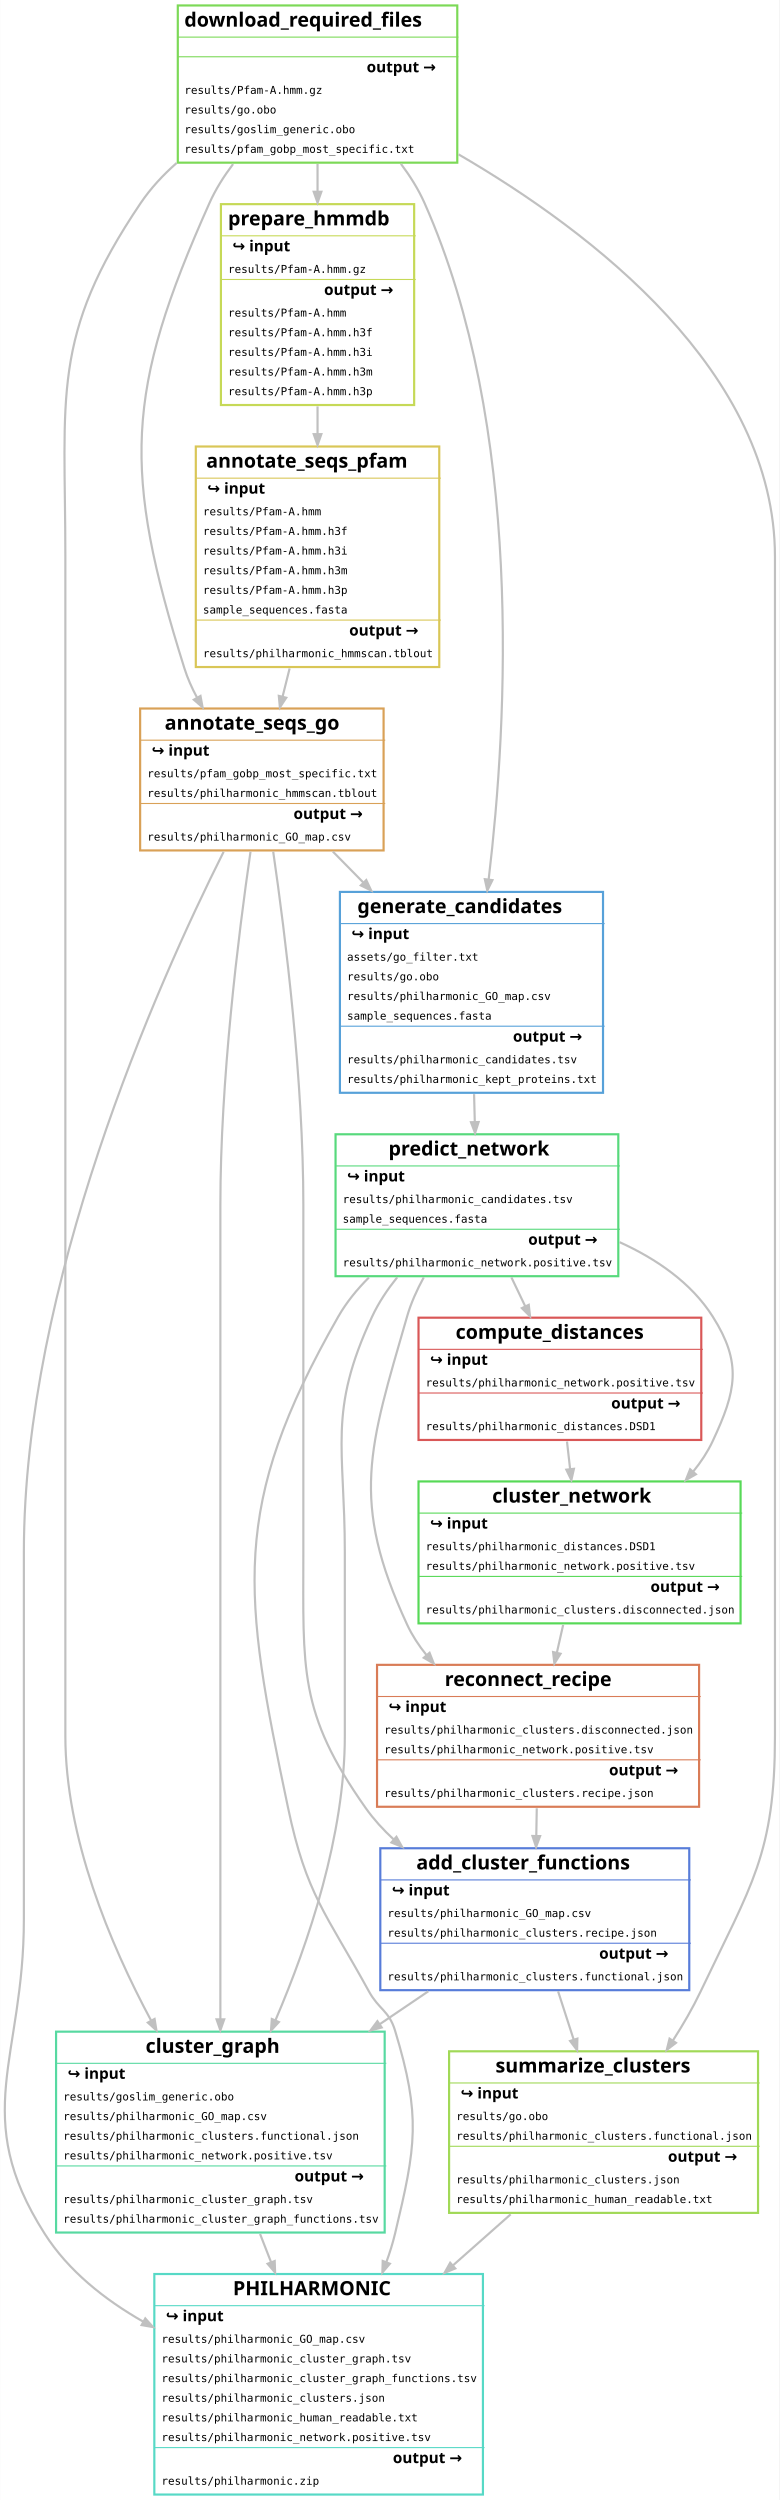
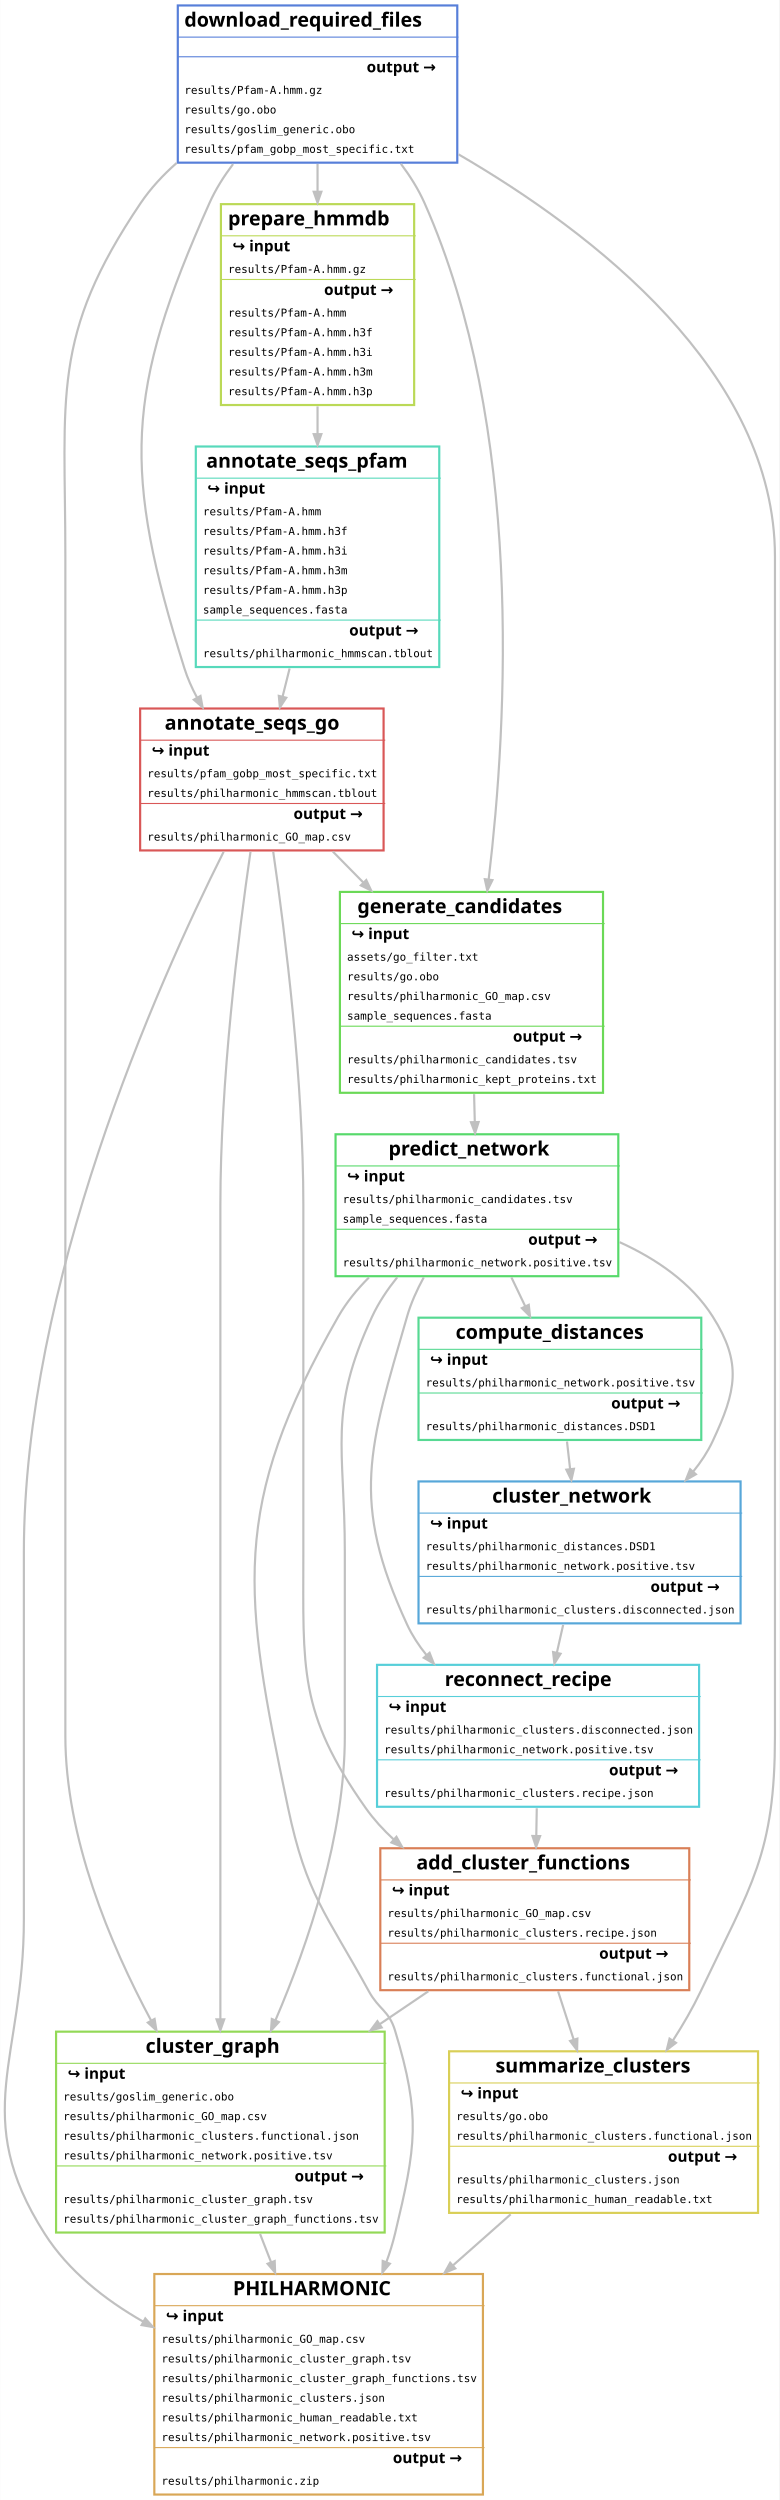
<svg xmlns="http://www.w3.org/2000/svg" width="714pt" height="2290pt" viewBox="0.00 0.00 713.73 2290.00">
  <g id="graph0" class="graph" transform="scale(1 1) rotate(0) translate(4 2286)">
    <polygon fill="#ffffff" stroke="transparent" points="-4,4 -4,-2286 709.73,-2286 709.73,4 -4,4" />
    <g id="node1" class="node">
      <text text-anchor="start" x="209.23" y="-183.6" font-family="sans" font-weight="bold" font-size="18.00" fill="#000000">PHILHARMONIC</text>
      <text text-anchor="start" x="143.73" y="-159.8" font-family="sans" font-size="10.00" fill="#000000"> </text>
      <text text-anchor="start" x="147.73" y="-159.8" font-family="sans" font-weight="bold" font-size="14.00" fill="#000000">↪ input</text>
      <text text-anchor="start" x="208.73" y="-159.8" font-family="sans" font-size="10.00" fill="#000000"> </text>
      <text text-anchor="start" x="143.73" y="-140" font-family="monospace" font-size="10.00" fill="#000000">results/philharmonic_GO_map.csv</text>
      <text text-anchor="start" x="143.73" y="-122" font-family="monospace" font-size="10.00" fill="#000000">results/philharmonic_cluster_graph.tsv</text>
      <text text-anchor="start" x="143.73" y="-104" font-family="monospace" font-size="10.00" fill="#000000">results/philharmonic_cluster_graph_functions.tsv</text>
      <text text-anchor="start" x="143.73" y="-86" font-family="monospace" font-size="10.00" fill="#000000">results/philharmonic_clusters.json</text>
      <text text-anchor="start" x="143.73" y="-68" font-family="monospace" font-size="10.00" fill="#000000">results/philharmonic_human_readable.txt</text>
      <text text-anchor="start" x="143.73" y="-50" font-family="monospace" font-size="10.00" fill="#000000">results/philharmonic_network.positive.tsv</text>
      <text text-anchor="start" x="351.729" y="-29.8" font-family="sans" font-size="10.00" fill="#000000"> </text>
      <text text-anchor="start" x="355.729" y="-29.8" font-family="sans" font-weight="bold" font-size="14.00" fill="#000000">output →</text>
      <text text-anchor="start" x="428.729" y="-29.8" font-family="sans" font-size="10.00" fill="#000000"> </text>
      <text text-anchor="start" x="143.73" y="-10" font-family="monospace" font-size="10.00" fill="#000000">results/philharmonic.zip</text>
-       <polygon fill="#57d9c6" stroke="#57d9c6" points="137.73,-174 137.73,-174 439.729,-174 439.729,-174 137.73,-174" />
-       <polygon fill="#57d9c6" stroke="#57d9c6" points="137.73,-44 137.73,-44 439.729,-44 439.729,-44 137.73,-44" />
-       <polygon fill="none" stroke="#57d9c6" stroke-width="2" points="137.23,-1 137.23,-203 438.229,-203 438.229,-1 137.23,-1" />
+       <polygon fill="#d9a757" stroke="#d9a757" points="137.73,-174 137.73,-174 439.729,-174 439.729,-174 137.73,-174" />
+       <polygon fill="#d9a757" stroke="#d9a757" points="137.73,-44 137.73,-44 439.729,-44 439.729,-44 137.73,-44" />
+       <polygon fill="none" stroke="#d9a757" stroke-width="2" points="137.23,-1 137.23,-203 438.229,-203 438.229,-1 137.23,-1" />
    </g>
    <g id="node2" class="node">
      <text text-anchor="start" x="351.729" y="-1227.6" font-family="sans" font-weight="bold" font-size="18.00" fill="#000000">predict_network</text>
      <text text-anchor="start" x="309.729" y="-1203.8" font-family="sans" font-size="10.00" fill="#000000"> </text>
      <text text-anchor="start" x="313.729" y="-1203.8" font-family="sans" font-weight="bold" font-size="14.00" fill="#000000">↪ input</text>
      <text text-anchor="start" x="374.729" y="-1203.8" font-family="sans" font-size="10.00" fill="#000000"> </text>
      <text text-anchor="start" x="309.729" y="-1184" font-family="monospace" font-size="10.00" fill="#000000">results/philharmonic_candidates.tsv</text>
      <text text-anchor="start" x="309.729" y="-1166" font-family="monospace" font-size="10.00" fill="#000000">sample_sequences.fasta</text>
      <text text-anchor="start" x="475.729" y="-1145.8" font-family="sans" font-size="10.00" fill="#000000"> </text>
      <text text-anchor="start" x="479.729" y="-1145.8" font-family="sans" font-weight="bold" font-size="14.00" fill="#000000">output →</text>
      <text text-anchor="start" x="552.73" y="-1145.8" font-family="sans" font-size="10.00" fill="#000000"> </text>
      <text text-anchor="start" x="309.729" y="-1126" font-family="monospace" font-size="10.00" fill="#000000">results/philharmonic_network.positive.tsv</text>
-       <polygon fill="#57d97c" stroke="#57d97c" points="303.729,-1218 303.729,-1218 563.73,-1218 563.73,-1218 303.729,-1218" />
-       <polygon fill="#57d97c" stroke="#57d97c" points="303.729,-1160 303.729,-1160 563.73,-1160 563.73,-1160 303.729,-1160" />
-       <polygon fill="none" stroke="#57d97c" stroke-width="2" points="303.229,-1117 303.229,-1247 562.23,-1247 562.23,-1117 303.229,-1117" />
+       <polygon fill="#57d96b" stroke="#57d96b" points="303.729,-1218 303.729,-1218 563.73,-1218 563.73,-1218 303.729,-1218" />
+       <polygon fill="#57d96b" stroke="#57d96b" points="303.729,-1160 303.729,-1160 563.73,-1160 563.73,-1160 303.729,-1160" />
+       <polygon fill="none" stroke="#57d96b" stroke-width="2" points="303.229,-1117 303.229,-1247 562.23,-1247 562.23,-1117 303.229,-1117" />
    </g>
    <g id="edge3" class="edge">
      <path fill="none" stroke="#c0c0c0" stroke-width="2" d="M333.827,-1115.857C322.961,-1105.013 313.163,-1093.015 305.729,-1080 206.028,-905.422 218.321,-826.732 259.729,-630 276.534,-550.16 294.51,-533.544 333.729,-462 342.973,-445.138 352.157,-444.404 357.729,-426 381.685,-346.88 376.955,-320.4 357.729,-240 355.642,-231.27 352.907,-222.467 349.729,-213.761" />
      <polygon fill="#c0c0c0" stroke="#c0c0c0" stroke-width="2" points="352.97,-212.437 346.116,-204.358 346.435,-214.948 352.97,-212.437" />
    </g>
    <g id="node10" class="node">
      <text text-anchor="start" x="403.229" y="-741.6" font-family="sans" font-weight="bold" font-size="18.00" fill="#000000">reconnect_recipe</text>
      <text text-anchor="start" x="347.729" y="-717.8" font-family="sans" font-size="10.00" fill="#000000"> </text>
      <text text-anchor="start" x="351.729" y="-717.8" font-family="sans" font-weight="bold" font-size="14.00" fill="#000000">↪ input</text>
      <text text-anchor="start" x="412.729" y="-717.8" font-family="sans" font-size="10.00" fill="#000000"> </text>
      <text text-anchor="start" x="347.729" y="-698" font-family="monospace" font-size="10.00" fill="#000000">results/philharmonic_clusters.disconnected.json</text>
      <text text-anchor="start" x="347.729" y="-680" font-family="monospace" font-size="10.00" fill="#000000">results/philharmonic_network.positive.tsv</text>
      <text text-anchor="start" x="549.73" y="-659.8" font-family="sans" font-size="10.00" fill="#000000"> </text>
      <text text-anchor="start" x="553.73" y="-659.8" font-family="sans" font-weight="bold" font-size="14.00" fill="#000000">output →</text>
      <text text-anchor="start" x="626.73" y="-659.8" font-family="sans" font-size="10.00" fill="#000000"> </text>
      <text text-anchor="start" x="347.729" y="-640" font-family="monospace" font-size="10.00" fill="#000000">results/philharmonic_clusters.recipe.json</text>
-       <polygon fill="#d97c57" stroke="#d97c57" points="341.729,-732 341.729,-732 637.73,-732 637.73,-732 341.729,-732" />
-       <polygon fill="#d97c57" stroke="#d97c57" points="341.729,-674 341.729,-674 637.73,-674 637.73,-674 341.729,-674" />
-       <polygon fill="none" stroke="#d97c57" stroke-width="2" points="341.229,-631 341.229,-761 636.23,-761 636.23,-631 341.229,-631" />
+       <polygon fill="#57cfd9" stroke="#57cfd9" points="341.729,-732 341.729,-732 637.73,-732 637.73,-732 341.729,-732" />
+       <polygon fill="#57cfd9" stroke="#57cfd9" points="341.729,-674 341.729,-674 637.73,-674 637.73,-674 341.729,-674" />
+       <polygon fill="none" stroke="#57cfd9" stroke-width="2" points="341.229,-631 341.229,-761 636.23,-761 636.23,-631 341.229,-631" />
    </g>
    <g id="edge17" class="edge">
      <path fill="none" stroke="#c0c0c0" stroke-width="2" d="M384.037,-1115.946C377.736,-1104.461 372.256,-1092.255 368.729,-1080 334.071,-959.554 316.123,-911.759 368.729,-798 373.343,-788.025 379.465,-778.667 386.51,-769.979" />
      <polygon fill="#c0c0c0" stroke="#c0c0c0" stroke-width="2" points="389.345,-772.051 393.222,-762.191 384.043,-767.481 389.345,-772.051" />
    </g>
    <g id="node11" class="node">
      <text text-anchor="start" x="446.729" y="-909.6" font-family="sans" font-weight="bold" font-size="18.00" fill="#000000">cluster_network</text>
      <text text-anchor="start" x="385.729" y="-885.8" font-family="sans" font-size="10.00" fill="#000000"> </text>
      <text text-anchor="start" x="389.729" y="-885.8" font-family="sans" font-weight="bold" font-size="14.00" fill="#000000">↪ input</text>
      <text text-anchor="start" x="450.729" y="-885.8" font-family="sans" font-size="10.00" fill="#000000"> </text>
      <text text-anchor="start" x="385.729" y="-866" font-family="monospace" font-size="10.00" fill="#000000">results/philharmonic_distances.DSD1</text>
      <text text-anchor="start" x="385.729" y="-848" font-family="monospace" font-size="10.00" fill="#000000">results/philharmonic_network.positive.tsv</text>
      <text text-anchor="start" x="587.73" y="-827.8" font-family="sans" font-size="10.00" fill="#000000"> </text>
      <text text-anchor="start" x="591.73" y="-827.8" font-family="sans" font-weight="bold" font-size="14.00" fill="#000000">output →</text>
      <text text-anchor="start" x="664.73" y="-827.8" font-family="sans" font-size="10.00" fill="#000000"> </text>
      <text text-anchor="start" x="385.729" y="-808" font-family="monospace" font-size="10.00" fill="#000000">results/philharmonic_clusters.disconnected.json</text>
-       <polygon fill="#57d957" stroke="#57d957" points="379.729,-900 379.729,-900 675.73,-900 675.73,-900 379.729,-900" />
-       <polygon fill="#57d957" stroke="#57d957" points="379.729,-842 379.729,-842 675.73,-842 675.73,-842 379.729,-842" />
-       <polygon fill="none" stroke="#57d957" stroke-width="2" points="379.229,-799 379.229,-929 674.23,-929 674.23,-799 379.229,-799" />
-     </g>
-     <g id="edge19" class="edge">
+       <polygon fill="#57a7d9" stroke="#57a7d9" points="379.729,-900 379.729,-900 675.73,-900 675.73,-900 379.729,-900" />
+       <polygon fill="#57a7d9" stroke="#57a7d9" points="379.729,-842 379.729,-842 675.73,-842 675.73,-842 379.729,-842" />
+       <polygon fill="none" stroke="#57a7d9" stroke-width="2" points="379.229,-799 379.229,-929 674.23,-929 674.23,-799 379.229,-799" />
+     </g>
+     <g id="edge18" class="edge">
      <path fill="none" stroke="#c0c0c0" stroke-width="2" d="M563.34,-1148.215C596.848,-1133.004 628.974,-1111.177 648.73,-1080 675.849,-1037.202 670.183,-1011.9 648.73,-966 644.076,-956.043 637.918,-946.715 630.838,-938.063" />
      <polygon fill="#c0c0c0" stroke="#c0c0c0" stroke-width="2" points="633.297,-935.556 624.093,-930.308 628.015,-940.15 633.297,-935.556" />
    </g>
    <g id="node12" class="node">
      <text text-anchor="start" x="413.229" y="-1059.6" font-family="sans" font-weight="bold" font-size="18.00" fill="#000000">compute_distances</text>
      <text text-anchor="start" x="385.729" y="-1035.8" font-family="sans" font-size="10.00" fill="#000000"> </text>
      <text text-anchor="start" x="389.729" y="-1035.8" font-family="sans" font-weight="bold" font-size="14.00" fill="#000000">↪ input</text>
      <text text-anchor="start" x="450.729" y="-1035.8" font-family="sans" font-size="10.00" fill="#000000"> </text>
      <text text-anchor="start" x="385.729" y="-1016" font-family="monospace" font-size="10.00" fill="#000000">results/philharmonic_network.positive.tsv</text>
      <text text-anchor="start" x="551.73" y="-995.8" font-family="sans" font-size="10.00" fill="#000000"> </text>
      <text text-anchor="start" x="555.73" y="-995.8" font-family="sans" font-weight="bold" font-size="14.00" fill="#000000">output →</text>
      <text text-anchor="start" x="628.73" y="-995.8" font-family="sans" font-size="10.00" fill="#000000"> </text>
      <text text-anchor="start" x="385.729" y="-976" font-family="monospace" font-size="10.00" fill="#000000">results/philharmonic_distances.DSD1</text>
-       <polygon fill="#d95757" stroke="#d95757" points="379.729,-1050 379.729,-1050 639.73,-1050 639.73,-1050 379.729,-1050" />
-       <polygon fill="#d95757" stroke="#d95757" points="379.729,-1010 379.729,-1010 639.73,-1010 639.73,-1010 379.729,-1010" />
-       <polygon fill="none" stroke="#d95757" stroke-width="2" points="379.229,-967 379.229,-1079 638.23,-1079 638.23,-967 379.229,-967" />
+       <polygon fill="#57d993" stroke="#57d993" points="379.729,-1050 379.729,-1050 639.73,-1050 639.73,-1050 379.729,-1050" />
+       <polygon fill="#57d993" stroke="#57d993" points="379.729,-1010 379.729,-1010 639.73,-1010 639.73,-1010 379.729,-1010" />
+       <polygon fill="none" stroke="#57d993" stroke-width="2" points="379.229,-967 379.229,-1079 638.23,-1079 638.23,-967 379.229,-967" />
    </g>
    <g id="edge20" class="edge">
      <path fill="none" stroke="#c0c0c0" stroke-width="2" d="M464.3,-1115.951C468.507,-1107.149 472.823,-1098.12 477.033,-1089.313" />
      <polygon fill="#c0c0c0" stroke="#c0c0c0" stroke-width="2" points="480.217,-1090.767 481.372,-1080.235 473.901,-1087.748 480.217,-1090.767" />
    </g>
    <g id="node13" class="node">
      <text text-anchor="start" x="129.23" y="-405.6" font-family="sans" font-weight="bold" font-size="18.00" fill="#000000">cluster_graph</text>
      <text text-anchor="start" x="53.73" y="-381.8" font-family="sans" font-size="10.00" fill="#000000"> </text>
      <text text-anchor="start" x="57.73" y="-381.8" font-family="sans" font-weight="bold" font-size="14.00" fill="#000000">↪ input</text>
      <text text-anchor="start" x="118.73" y="-381.8" font-family="sans" font-size="10.00" fill="#000000"> </text>
      <text text-anchor="start" x="53.73" y="-362" font-family="monospace" font-size="10.00" fill="#000000">results/goslim_generic.obo</text>
      <text text-anchor="start" x="53.73" y="-344" font-family="monospace" font-size="10.00" fill="#000000">results/philharmonic_GO_map.csv</text>
      <text text-anchor="start" x="53.73" y="-326" font-family="monospace" font-size="10.00" fill="#000000">results/philharmonic_clusters.functional.json</text>
      <text text-anchor="start" x="53.73" y="-308" font-family="monospace" font-size="10.00" fill="#000000">results/philharmonic_network.positive.tsv</text>
      <text text-anchor="start" x="261.729" y="-287.8" font-family="sans" font-size="10.00" fill="#000000"> </text>
      <text text-anchor="start" x="265.729" y="-287.8" font-family="sans" font-weight="bold" font-size="14.00" fill="#000000">output →</text>
      <text text-anchor="start" x="338.729" y="-287.8" font-family="sans" font-size="10.00" fill="#000000"> </text>
      <text text-anchor="start" x="53.73" y="-268" font-family="monospace" font-size="10.00" fill="#000000">results/philharmonic_cluster_graph.tsv</text>
      <text text-anchor="start" x="53.73" y="-250" font-family="monospace" font-size="10.00" fill="#000000">results/philharmonic_cluster_graph_functions.tsv</text>
-       <polygon fill="#57d9a1" stroke="#57d9a1" points="47.73,-396 47.73,-396 349.729,-396 349.729,-396 47.73,-396" />
-       <polygon fill="#57d9a1" stroke="#57d9a1" points="47.73,-302 47.73,-302 349.729,-302 349.729,-302 47.73,-302" />
-       <polygon fill="none" stroke="#57d9a1" stroke-width="2" points="47.23,-241 47.23,-425 348.229,-425 348.229,-241 47.23,-241" />
-     </g>
-     <g id="edge22" class="edge">
+       <polygon fill="#93d957" stroke="#93d957" points="47.73,-396 47.73,-396 349.729,-396 349.729,-396 47.73,-396" />
+       <polygon fill="#93d957" stroke="#93d957" points="47.73,-302 47.73,-302 349.729,-302 349.729,-302 47.73,-302" />
+       <polygon fill="none" stroke="#93d957" stroke-width="2" points="47.23,-241 47.23,-425 348.229,-425 348.229,-241 47.23,-241" />
+     </g>
+     <g id="edge23" class="edge">
      <path fill="none" stroke="#c0c0c0" stroke-width="2" d="M359.715,-1115.996C350.714,-1104.809 342.624,-1092.68 336.729,-1080 295.99,-992.366 311.729,-960.641 311.729,-864 311.729,-864 311.729,-864 311.729,-696 311.729,-604.967 278.692,-506.749 248.188,-435.462" />
      <polygon fill="#c0c0c0" stroke="#c0c0c0" stroke-width="2" points="251.286,-433.809 244.098,-426.026 244.864,-436.593 251.286,-433.809" />
    </g>
    <g id="node3" class="node">
      <text text-anchor="start" x="323.229" y="-1449.6" font-family="sans" font-weight="bold" font-size="18.00" fill="#000000">generate_candidates</text>
      <text text-anchor="start" x="313.729" y="-1425.8" font-family="sans" font-size="10.00" fill="#000000"> </text>
      <text text-anchor="start" x="317.729" y="-1425.8" font-family="sans" font-weight="bold" font-size="14.00" fill="#000000">↪ input</text>
      <text text-anchor="start" x="378.729" y="-1425.8" font-family="sans" font-size="10.00" fill="#000000"> </text>
      <text text-anchor="start" x="313.729" y="-1406" font-family="monospace" font-size="10.00" fill="#000000">assets/go_filter.txt</text>
      <text text-anchor="start" x="313.729" y="-1388" font-family="monospace" font-size="10.00" fill="#000000">results/go.obo</text>
      <text text-anchor="start" x="313.729" y="-1370" font-family="monospace" font-size="10.00" fill="#000000">results/philharmonic_GO_map.csv</text>
      <text text-anchor="start" x="313.729" y="-1352" font-family="monospace" font-size="10.00" fill="#000000">sample_sequences.fasta</text>
      <text text-anchor="start" x="461.729" y="-1331.8" font-family="sans" font-size="10.00" fill="#000000"> </text>
      <text text-anchor="start" x="465.729" y="-1331.8" font-family="sans" font-weight="bold" font-size="14.00" fill="#000000">output →</text>
      <text text-anchor="start" x="538.73" y="-1331.8" font-family="sans" font-size="10.00" fill="#000000"> </text>
      <text text-anchor="start" x="313.729" y="-1312" font-family="monospace" font-size="10.00" fill="#000000">results/philharmonic_candidates.tsv</text>
      <text text-anchor="start" x="313.729" y="-1294" font-family="monospace" font-size="10.00" fill="#000000">results/philharmonic_kept_proteins.txt</text>
-       <polygon fill="#57a1d9" stroke="#57a1d9" points="307.729,-1440 307.729,-1440 549.73,-1440 549.73,-1440 307.729,-1440" />
-       <polygon fill="#57a1d9" stroke="#57a1d9" points="307.729,-1346 307.729,-1346 549.73,-1346 549.73,-1346 307.729,-1346" />
-       <polygon fill="none" stroke="#57a1d9" stroke-width="2" points="307.229,-1285 307.229,-1469 548.23,-1469 548.23,-1285 307.229,-1285" />
+       <polygon fill="#6bd957" stroke="#6bd957" points="307.729,-1440 307.729,-1440 549.73,-1440 549.73,-1440 307.729,-1440" />
+       <polygon fill="#6bd957" stroke="#6bd957" points="307.729,-1346 307.729,-1346 549.73,-1346 549.73,-1346 307.729,-1346" />
+       <polygon fill="none" stroke="#6bd957" stroke-width="2" points="307.229,-1285 307.229,-1469 548.23,-1469 548.23,-1285 307.229,-1285" />
    </g>
    <g id="edge5" class="edge">
      <path fill="none" stroke="#c0c0c0" stroke-width="2" d="M430.12,-1283.783C430.339,-1275.221 430.56,-1266.614 430.775,-1258.228" />
      <polygon fill="#c0c0c0" stroke="#c0c0c0" stroke-width="2" points="434.276,-1258.212 431.034,-1248.126 427.279,-1258.033 434.276,-1258.212" />
    </g>
    <g id="node4" class="node">
      <text text-anchor="start" x="164.73" y="-2261.6" font-family="sans" font-weight="bold" font-size="18.00" fill="#000000">download_required_files</text>
      <text text-anchor="start" x="164.73" y="-2240" font-family="sans" font-size="10.00" fill="#000000">  </text>
      <text text-anchor="start" x="327.729" y="-2219.8" font-family="sans" font-size="10.00" fill="#000000"> </text>
      <text text-anchor="start" x="331.729" y="-2219.8" font-family="sans" font-weight="bold" font-size="14.00" fill="#000000">output →</text>
      <text text-anchor="start" x="404.729" y="-2219.8" font-family="sans" font-size="10.00" fill="#000000"> </text>
      <text text-anchor="start" x="164.73" y="-2200" font-family="monospace" font-size="10.00" fill="#000000">results/Pfam-A.hmm.gz</text>
      <text text-anchor="start" x="164.73" y="-2182" font-family="monospace" font-size="10.00" fill="#000000">results/go.obo</text>
      <text text-anchor="start" x="164.73" y="-2164" font-family="monospace" font-size="10.00" fill="#000000">results/goslim_generic.obo</text>
      <text text-anchor="start" x="164.73" y="-2146" font-family="monospace" font-size="10.00" fill="#000000">results/pfam_gobp_most_specific.txt</text>
-       <polygon fill="#7cd957" stroke="#7cd957" points="158.73,-2252 158.73,-2252 415.729,-2252 415.729,-2252 158.73,-2252" />
-       <polygon fill="#7cd957" stroke="#7cd957" points="158.73,-2234 158.73,-2234 415.729,-2234 415.729,-2234 158.73,-2234" />
-       <polygon fill="none" stroke="#7cd957" stroke-width="2" points="158.73,-2137 158.73,-2281 414.729,-2281 414.729,-2137 158.73,-2137" />
+       <polygon fill="#577fd9" stroke="#577fd9" points="158.73,-2252 158.73,-2252 415.729,-2252 415.729,-2252 158.73,-2252" />
+       <polygon fill="#577fd9" stroke="#577fd9" points="158.73,-2234 158.73,-2234 415.729,-2234 415.729,-2234 158.73,-2234" />
+       <polygon fill="none" stroke="#577fd9" stroke-width="2" points="158.73,-2137 158.73,-2281 414.729,-2281 414.729,-2137 158.73,-2137" />
    </g>
    <g id="edge6" class="edge">
      <path fill="none" stroke="#c0c0c0" stroke-width="2" d="M363.074,-2135.964C371.57,-2124.671 379.154,-2112.56 384.729,-2100 475.529,-1895.453 460.859,-1625.863 443.484,-1480.536" />
      <polygon fill="#c0c0c0" stroke="#c0c0c0" stroke-width="2" points="446.919,-1479.79 442.229,-1470.29 439.971,-1480.641 446.919,-1479.79" />
    </g>
    <g id="node5" class="node">
      <text text-anchor="start" x="146.73" y="-1617.6" font-family="sans" font-weight="bold" font-size="18.00" fill="#000000">annotate_seqs_go</text>
      <text text-anchor="start" x="130.73" y="-1593.8" font-family="sans" font-size="10.00" fill="#000000"> </text>
      <text text-anchor="start" x="134.73" y="-1593.8" font-family="sans" font-weight="bold" font-size="14.00" fill="#000000">↪ input</text>
      <text text-anchor="start" x="195.73" y="-1593.8" font-family="sans" font-size="10.00" fill="#000000"> </text>
      <text text-anchor="start" x="130.73" y="-1574" font-family="monospace" font-size="10.00" fill="#000000">results/pfam_gobp_most_specific.txt</text>
      <text text-anchor="start" x="130.73" y="-1556" font-family="monospace" font-size="10.00" fill="#000000">results/philharmonic_hmmscan.tblout</text>
      <text text-anchor="start" x="260.729" y="-1535.8" font-family="sans" font-size="10.00" fill="#000000"> </text>
      <text text-anchor="start" x="264.729" y="-1535.8" font-family="sans" font-weight="bold" font-size="14.00" fill="#000000">output →</text>
      <text text-anchor="start" x="337.729" y="-1535.8" font-family="sans" font-size="10.00" fill="#000000"> </text>
      <text text-anchor="start" x="130.73" y="-1516" font-family="monospace" font-size="10.00" fill="#000000">results/philharmonic_GO_map.csv</text>
-       <polygon fill="#d9a157" stroke="#d9a157" points="124.73,-1608 124.73,-1608 348.729,-1608 348.729,-1608 124.73,-1608" />
-       <polygon fill="#d9a157" stroke="#d9a157" points="124.73,-1550 124.73,-1550 348.729,-1550 348.729,-1550 124.73,-1550" />
-       <polygon fill="none" stroke="#d9a157" stroke-width="2" points="124.23,-1507 124.23,-1637 347.229,-1637 347.229,-1507 124.23,-1507" />
+       <polygon fill="#d95757" stroke="#d95757" points="124.73,-1608 124.73,-1608 348.729,-1608 348.729,-1608 124.73,-1608" />
+       <polygon fill="#d95757" stroke="#d95757" points="124.73,-1550 124.73,-1550 348.729,-1550 348.729,-1550 124.73,-1550" />
+       <polygon fill="none" stroke="#d95757" stroke-width="2" points="124.23,-1507 124.23,-1637 347.229,-1637 347.229,-1507 124.23,-1507" />
    </g>
    <g id="edge8" class="edge">
      <path fill="none" stroke="#c0c0c0" stroke-width="2" d="M209.369,-2135.73C200.882,-2124.514 193.31,-2112.486 187.73,-2100 110.363,-1926.893 107.964,-1854.912 164.73,-1674 167.606,-1664.833 171.63,-1655.768 176.316,-1647.048" />
      <polygon fill="#c0c0c0" stroke="#c0c0c0" stroke-width="2" points="179.507,-1648.517 181.417,-1638.096 173.425,-1645.051 179.507,-1648.517" />
    </g>
    <g id="node7" class="node">
      <text text-anchor="start" x="204.73" y="-2079.6" font-family="sans" font-weight="bold" font-size="18.00" fill="#000000">prepare_hmmdb</text>
      <text text-anchor="start" x="204.73" y="-2055.8" font-family="sans" font-size="10.00" fill="#000000"> </text>
      <text text-anchor="start" x="208.73" y="-2055.8" font-family="sans" font-weight="bold" font-size="14.00" fill="#000000">↪ input</text>
      <text text-anchor="start" x="269.729" y="-2055.8" font-family="sans" font-size="10.00" fill="#000000"> </text>
      <text text-anchor="start" x="204.73" y="-2036" font-family="monospace" font-size="10.00" fill="#000000">results/Pfam-A.hmm.gz</text>
      <text text-anchor="start" x="288.729" y="-2015.8" font-family="sans" font-size="10.00" fill="#000000"> </text>
      <text text-anchor="start" x="292.729" y="-2015.8" font-family="sans" font-weight="bold" font-size="14.00" fill="#000000">output →</text>
      <text text-anchor="start" x="365.729" y="-2015.8" font-family="sans" font-size="10.00" fill="#000000"> </text>
      <text text-anchor="start" x="204.73" y="-1996" font-family="monospace" font-size="10.00" fill="#000000">results/Pfam-A.hmm</text>
      <text text-anchor="start" x="204.73" y="-1978" font-family="monospace" font-size="10.00" fill="#000000">results/Pfam-A.hmm.h3f</text>
      <text text-anchor="start" x="204.73" y="-1960" font-family="monospace" font-size="10.00" fill="#000000">results/Pfam-A.hmm.h3i</text>
      <text text-anchor="start" x="204.73" y="-1942" font-family="monospace" font-size="10.00" fill="#000000">results/Pfam-A.hmm.h3m</text>
      <text text-anchor="start" x="204.73" y="-1924" font-family="monospace" font-size="10.00" fill="#000000">results/Pfam-A.hmm.h3p</text>
-       <polygon fill="#c6d957" stroke="#c6d957" points="198.73,-2070 198.73,-2070 376.729,-2070 376.729,-2070 198.73,-2070" />
-       <polygon fill="#c6d957" stroke="#c6d957" points="198.73,-2030 198.73,-2030 376.729,-2030 376.729,-2030 198.73,-2030" />
-       <polygon fill="none" stroke="#c6d957" stroke-width="2" points="198.23,-1915 198.23,-2099 375.229,-2099 375.229,-1915 198.23,-1915" />
+       <polygon fill="#bbd957" stroke="#bbd957" points="198.73,-2070 198.73,-2070 376.729,-2070 376.729,-2070 198.73,-2070" />
+       <polygon fill="#bbd957" stroke="#bbd957" points="198.73,-2030 198.73,-2030 376.729,-2030 376.729,-2030 198.73,-2030" />
+       <polygon fill="none" stroke="#bbd957" stroke-width="2" points="198.23,-1915 198.23,-2099 375.229,-2099 375.229,-1915 198.23,-1915" />
    </g>
    <g id="edge11" class="edge">
      <path fill="none" stroke="#c0c0c0" stroke-width="2" d="M286.729,-2135.788C286.729,-2127.51 286.729,-2118.963 286.729,-2110.392" />
      <polygon fill="#c0c0c0" stroke="#c0c0c0" stroke-width="2" points="290.23,-2110.335 286.729,-2100.335 283.23,-2110.335 290.23,-2110.335" />
    </g>
    <g id="node8" class="node">
      <text text-anchor="start" x="449.729" y="-387.6" font-family="sans" font-weight="bold" font-size="18.00" fill="#000000">summarize_clusters</text>
      <text text-anchor="start" x="413.729" y="-363.8" font-family="sans" font-size="10.00" fill="#000000"> </text>
      <text text-anchor="start" x="417.729" y="-363.8" font-family="sans" font-weight="bold" font-size="14.00" fill="#000000">↪ input</text>
      <text text-anchor="start" x="478.729" y="-363.8" font-family="sans" font-size="10.00" fill="#000000"> </text>
      <text text-anchor="start" x="413.729" y="-344" font-family="monospace" font-size="10.00" fill="#000000">results/go.obo</text>
      <text text-anchor="start" x="413.729" y="-326" font-family="monospace" font-size="10.00" fill="#000000">results/philharmonic_clusters.functional.json</text>
      <text text-anchor="start" x="603.73" y="-305.8" font-family="sans" font-size="10.00" fill="#000000"> </text>
      <text text-anchor="start" x="607.73" y="-305.8" font-family="sans" font-weight="bold" font-size="14.00" fill="#000000">output →</text>
      <text text-anchor="start" x="680.73" y="-305.8" font-family="sans" font-size="10.00" fill="#000000"> </text>
      <text text-anchor="start" x="413.729" y="-286" font-family="monospace" font-size="10.00" fill="#000000">results/philharmonic_clusters.json</text>
      <text text-anchor="start" x="413.729" y="-268" font-family="monospace" font-size="10.00" fill="#000000">results/philharmonic_human_readable.txt</text>
-       <polygon fill="#a1d957" stroke="#a1d957" points="407.729,-378 407.729,-378 691.73,-378 691.73,-378 407.729,-378" />
-       <polygon fill="#a1d957" stroke="#a1d957" points="407.729,-320 407.729,-320 691.73,-320 691.73,-320 407.729,-320" />
-       <polygon fill="none" stroke="#a1d957" stroke-width="2" points="407.229,-259 407.229,-407 690.23,-407 690.23,-259 407.229,-259" />
-     </g>
-     <g id="edge12" class="edge">
+       <polygon fill="#d9cf57" stroke="#d9cf57" points="407.729,-378 407.729,-378 691.73,-378 691.73,-378 407.729,-378" />
+       <polygon fill="#d9cf57" stroke="#d9cf57" points="407.729,-320 407.729,-320 691.73,-320 691.73,-320 407.729,-320" />
+       <polygon fill="none" stroke="#d9cf57" stroke-width="2" points="407.229,-259 407.229,-407 690.23,-407 690.23,-259 407.229,-259" />
+     </g>
+     <g id="edge13" class="edge">
      <path fill="none" stroke="#c0c0c0" stroke-width="2" d="M415.862,-2144.614C538.974,-2073.052 705.73,-1944.94 705.73,-1776 705.73,-1776 705.73,-1776 705.73,-696 705.73,-587.698 684.19,-559.831 637.73,-462 630.509,-446.796 621.582,-431.408 612.193,-416.812" />
      <polygon fill="#c0c0c0" stroke="#c0c0c0" stroke-width="2" points="615.033,-414.76 606.622,-408.317 609.18,-418.599 615.033,-414.76" />
    </g>
-     <g id="edge21" class="edge">
+     <g id="edge22" class="edge">
      <path fill="none" stroke="#c0c0c0" stroke-width="2" d="M157.72,-2136.761C145.227,-2125.741 133.839,-2113.483 124.73,-2100 42.306,-1978.005 55.73,-1923.229 55.73,-1776 55.73,-1776 55.73,-1776 55.73,-696 55.73,-603.199 96.477,-505.657 134.317,-435.083" />
      <polygon fill="#c0c0c0" stroke="#c0c0c0" stroke-width="2" points="137.456,-436.636 139.153,-426.178 131.305,-433.296 137.456,-436.636" />
    </g>
-     <g id="edge2" class="edge">
+     <g id="edge4" class="edge">
      <path fill="none" stroke="#c0c0c0" stroke-width="2" d="M200.704,-1505.757C139.081,-1382.855 17.73,-1109.648 17.73,-864 17.73,-864 17.73,-864 17.73,-528 17.73,-399.722 -32.168,-348.205 36.73,-240 58.459,-205.874 91.726,-179.501 127.004,-159.4" />
      <polygon fill="#c0c0c0" stroke="#c0c0c0" stroke-width="2" points="128.951,-162.323 136.011,-154.423 125.565,-156.196 128.951,-162.323" />
    </g>
    <g id="edge7" class="edge">
      <path fill="none" stroke="#c0c0c0" stroke-width="2" d="M300.732,-1505.982C309.748,-1496.825 319.173,-1487.253 328.637,-1477.64" />
      <polygon fill="#c0c0c0" stroke="#c0c0c0" stroke-width="2" points="331.355,-1479.869 335.877,-1470.288 326.367,-1474.958 331.355,-1479.869" />
    </g>
    <g id="node9" class="node">
      <text text-anchor="start" x="377.229" y="-573.6" font-family="sans" font-weight="bold" font-size="18.00" fill="#000000">add_cluster_functions</text>
      <text text-anchor="start" x="350.729" y="-549.8" font-family="sans" font-size="10.00" fill="#000000"> </text>
      <text text-anchor="start" x="354.729" y="-549.8" font-family="sans" font-weight="bold" font-size="14.00" fill="#000000">↪ input</text>
      <text text-anchor="start" x="415.729" y="-549.8" font-family="sans" font-size="10.00" fill="#000000"> </text>
      <text text-anchor="start" x="350.729" y="-530" font-family="monospace" font-size="10.00" fill="#000000">results/philharmonic_GO_map.csv</text>
      <text text-anchor="start" x="350.729" y="-512" font-family="monospace" font-size="10.00" fill="#000000">results/philharmonic_clusters.recipe.json</text>
      <text text-anchor="start" x="540.73" y="-491.8" font-family="sans" font-size="10.00" fill="#000000"> </text>
      <text text-anchor="start" x="544.73" y="-491.8" font-family="sans" font-weight="bold" font-size="14.00" fill="#000000">output →</text>
      <text text-anchor="start" x="617.73" y="-491.8" font-family="sans" font-size="10.00" fill="#000000"> </text>
      <text text-anchor="start" x="350.729" y="-472" font-family="monospace" font-size="10.00" fill="#000000">results/philharmonic_clusters.functional.json</text>
-       <polygon fill="#577cd9" stroke="#577cd9" points="344.729,-564 344.729,-564 628.73,-564 628.73,-564 344.729,-564" />
-       <polygon fill="#577cd9" stroke="#577cd9" points="344.729,-506 344.729,-506 628.73,-506 628.73,-506 344.729,-506" />
-       <polygon fill="none" stroke="#577cd9" stroke-width="2" points="344.229,-463 344.229,-593 627.23,-593 627.23,-463 344.229,-463" />
+       <polygon fill="#d97f57" stroke="#d97f57" points="344.729,-564 344.729,-564 628.73,-564 628.73,-564 344.729,-564" />
+       <polygon fill="#d97f57" stroke="#d97f57" points="344.729,-506 344.729,-506 628.73,-506 628.73,-506 344.729,-506" />
+       <polygon fill="none" stroke="#d97f57" stroke-width="2" points="344.229,-463 344.229,-593 627.23,-593 627.23,-463 344.229,-463" />
    </g>
    <g id="edge15" class="edge">
      <path fill="none" stroke="#c0c0c0" stroke-width="2" d="M246.113,-1505.945C257.364,-1428.533 273.729,-1296.289 273.729,-1182 273.729,-1182 273.729,-1182 273.729,-864 273.729,-756.959 269.072,-717.499 330.729,-630 338.123,-619.508 346.969,-609.811 356.638,-600.916" />
      <polygon fill="#c0c0c0" stroke="#c0c0c0" stroke-width="2" points="358.991,-603.507 364.181,-594.271 354.364,-598.255 358.991,-603.507" />
    </g>
    <g id="edge24" class="edge">
      <path fill="none" stroke="#c0c0c0" stroke-width="2" d="M225.346,-1505.945C214.095,-1428.533 197.73,-1296.289 197.73,-1182 197.73,-1182 197.73,-1182 197.73,-696 197.73,-608.424 197.73,-508.963 197.73,-436.325" />
      <polygon fill="#c0c0c0" stroke="#c0c0c0" stroke-width="2" points="201.23,-436.258 197.73,-426.258 194.23,-436.258 201.23,-436.258" />
    </g>
    <g id="node6" class="node">
      <text text-anchor="start" x="184.73" y="-1857.6" font-family="sans" font-weight="bold" font-size="18.00" fill="#000000">annotate_seqs_pfam</text>
      <text text-anchor="start" x="181.73" y="-1833.8" font-family="sans" font-size="10.00" fill="#000000"> </text>
      <text text-anchor="start" x="185.73" y="-1833.8" font-family="sans" font-weight="bold" font-size="14.00" fill="#000000">↪ input</text>
      <text text-anchor="start" x="246.73" y="-1833.8" font-family="sans" font-size="10.00" fill="#000000"> </text>
      <text text-anchor="start" x="181.73" y="-1814" font-family="monospace" font-size="10.00" fill="#000000">results/Pfam-A.hmm</text>
      <text text-anchor="start" x="181.73" y="-1796" font-family="monospace" font-size="10.00" fill="#000000">results/Pfam-A.hmm.h3f</text>
      <text text-anchor="start" x="181.73" y="-1778" font-family="monospace" font-size="10.00" fill="#000000">results/Pfam-A.hmm.h3i</text>
      <text text-anchor="start" x="181.73" y="-1760" font-family="monospace" font-size="10.00" fill="#000000">results/Pfam-A.hmm.h3m</text>
      <text text-anchor="start" x="181.73" y="-1742" font-family="monospace" font-size="10.00" fill="#000000">results/Pfam-A.hmm.h3p</text>
      <text text-anchor="start" x="181.73" y="-1724" font-family="monospace" font-size="10.00" fill="#000000">sample_sequences.fasta</text>
      <text text-anchor="start" x="311.729" y="-1703.8" font-family="sans" font-size="10.00" fill="#000000"> </text>
      <text text-anchor="start" x="315.729" y="-1703.8" font-family="sans" font-weight="bold" font-size="14.00" fill="#000000">output →</text>
      <text text-anchor="start" x="388.729" y="-1703.8" font-family="sans" font-size="10.00" fill="#000000"> </text>
      <text text-anchor="start" x="181.73" y="-1684" font-family="monospace" font-size="10.00" fill="#000000">results/philharmonic_hmmscan.tblout</text>
-       <polygon fill="#d9c657" stroke="#d9c657" points="175.73,-1848 175.73,-1848 399.729,-1848 399.729,-1848 175.73,-1848" />
-       <polygon fill="#d9c657" stroke="#d9c657" points="175.73,-1718 175.73,-1718 399.729,-1718 399.729,-1718 175.73,-1718" />
-       <polygon fill="none" stroke="#d9c657" stroke-width="2" points="175.23,-1675 175.23,-1877 398.229,-1877 398.229,-1675 175.23,-1675" />
+       <polygon fill="#57d9bb" stroke="#57d9bb" points="175.73,-1848 175.73,-1848 399.729,-1848 399.729,-1848 175.73,-1848" />
+       <polygon fill="#57d9bb" stroke="#57d9bb" points="175.73,-1718 175.73,-1718 399.729,-1718 399.729,-1718 175.73,-1718" />
+       <polygon fill="none" stroke="#57d9bb" stroke-width="2" points="175.23,-1675 175.23,-1877 398.229,-1877 398.229,-1675 175.23,-1675" />
    </g>
    <g id="edge9" class="edge">
      <path fill="none" stroke="#c0c0c0" stroke-width="2" d="M261.155,-1673.701C258.976,-1664.984 256.797,-1656.269 254.683,-1647.812" />
      <polygon fill="#c0c0c0" stroke="#c0c0c0" stroke-width="2" points="258.055,-1646.871 252.234,-1638.018 251.264,-1648.569 258.055,-1646.871" />
    </g>
    <g id="edge10" class="edge">
      <path fill="none" stroke="#c0c0c0" stroke-width="2" d="M286.729,-1913.709C286.729,-1905.43 286.729,-1896.993 286.729,-1888.577" />
      <polygon fill="#c0c0c0" stroke="#c0c0c0" stroke-width="2" points="290.23,-1888.333 286.729,-1878.333 283.23,-1888.333 290.23,-1888.333" />
    </g>
-     <g id="edge4" class="edge">
+     <g id="edge1" class="edge">
      <path fill="none" stroke="#c0c0c0" stroke-width="2" d="M463.63,-257.682C446.708,-242.705 428.623,-226.699 410.727,-210.86" />
      <polygon fill="#c0c0c0" stroke="#c0c0c0" stroke-width="2" points="412.881,-208.092 403.073,-204.086 408.242,-213.334 412.881,-208.092" />
    </g>
-     <g id="edge13" class="edge">
+     <g id="edge12" class="edge">
      <path fill="none" stroke="#c0c0c0" stroke-width="2" d="M507.058,-461.982C511.656,-447.752 516.577,-432.52 521.368,-417.69" />
      <polygon fill="#c0c0c0" stroke="#c0c0c0" stroke-width="2" points="524.749,-418.609 524.493,-408.017 518.088,-416.457 524.749,-418.609" />
    </g>
-     <g id="edge23" class="edge">
+     <g id="edge21" class="edge">
      <path fill="none" stroke="#c0c0c0" stroke-width="2" d="M388.226,-461.982C373.837,-452.24 358.755,-442.028 343.645,-431.797" />
      <polygon fill="#c0c0c0" stroke="#c0c0c0" stroke-width="2" points="345.495,-428.822 335.252,-426.114 341.57,-434.619 345.495,-428.822" />
    </g>
    <g id="edge14" class="edge">
      <path fill="none" stroke="#c0c0c0" stroke-width="2" d="M487.544,-629.602C487.396,-621.321 487.244,-612.801 487.094,-604.384" />
      <polygon fill="#c0c0c0" stroke="#c0c0c0" stroke-width="2" points="490.59,-604.127 486.911,-594.191 483.591,-604.252 490.59,-604.127" />
    </g>
    <g id="edge16" class="edge">
      <path fill="none" stroke="#c0c0c0" stroke-width="2" d="M511.711,-797.602C509.817,-789.23 507.868,-780.614 505.944,-772.106" />
      <polygon fill="#c0c0c0" stroke="#c0c0c0" stroke-width="2" points="509.321,-771.172 503.701,-762.191 502.494,-772.717 509.321,-771.172" />
    </g>
-     <g id="edge18" class="edge">
+     <g id="edge19" class="edge">
      <path fill="none" stroke="#c0c0c0" stroke-width="2" d="M515.228,-965.597C516.162,-957.35 517.134,-948.758 518.101,-940.216" />
      <polygon fill="#c0c0c0" stroke="#c0c0c0" stroke-width="2" points="521.584,-940.566 519.231,-930.236 514.628,-939.779 521.584,-940.566" />
    </g>
-     <g id="edge1" class="edge">
+     <g id="edge2" class="edge">
      <path fill="none" stroke="#c0c0c0" stroke-width="2" d="M234.077,-239.709C237.409,-231.157 240.806,-222.437 244.193,-213.744" />
      <polygon fill="#c0c0c0" stroke="#c0c0c0" stroke-width="2" points="247.49,-214.921 247.86,-204.333 240.968,-212.38 247.49,-214.921" />
    </g>
  </g>
</svg>
